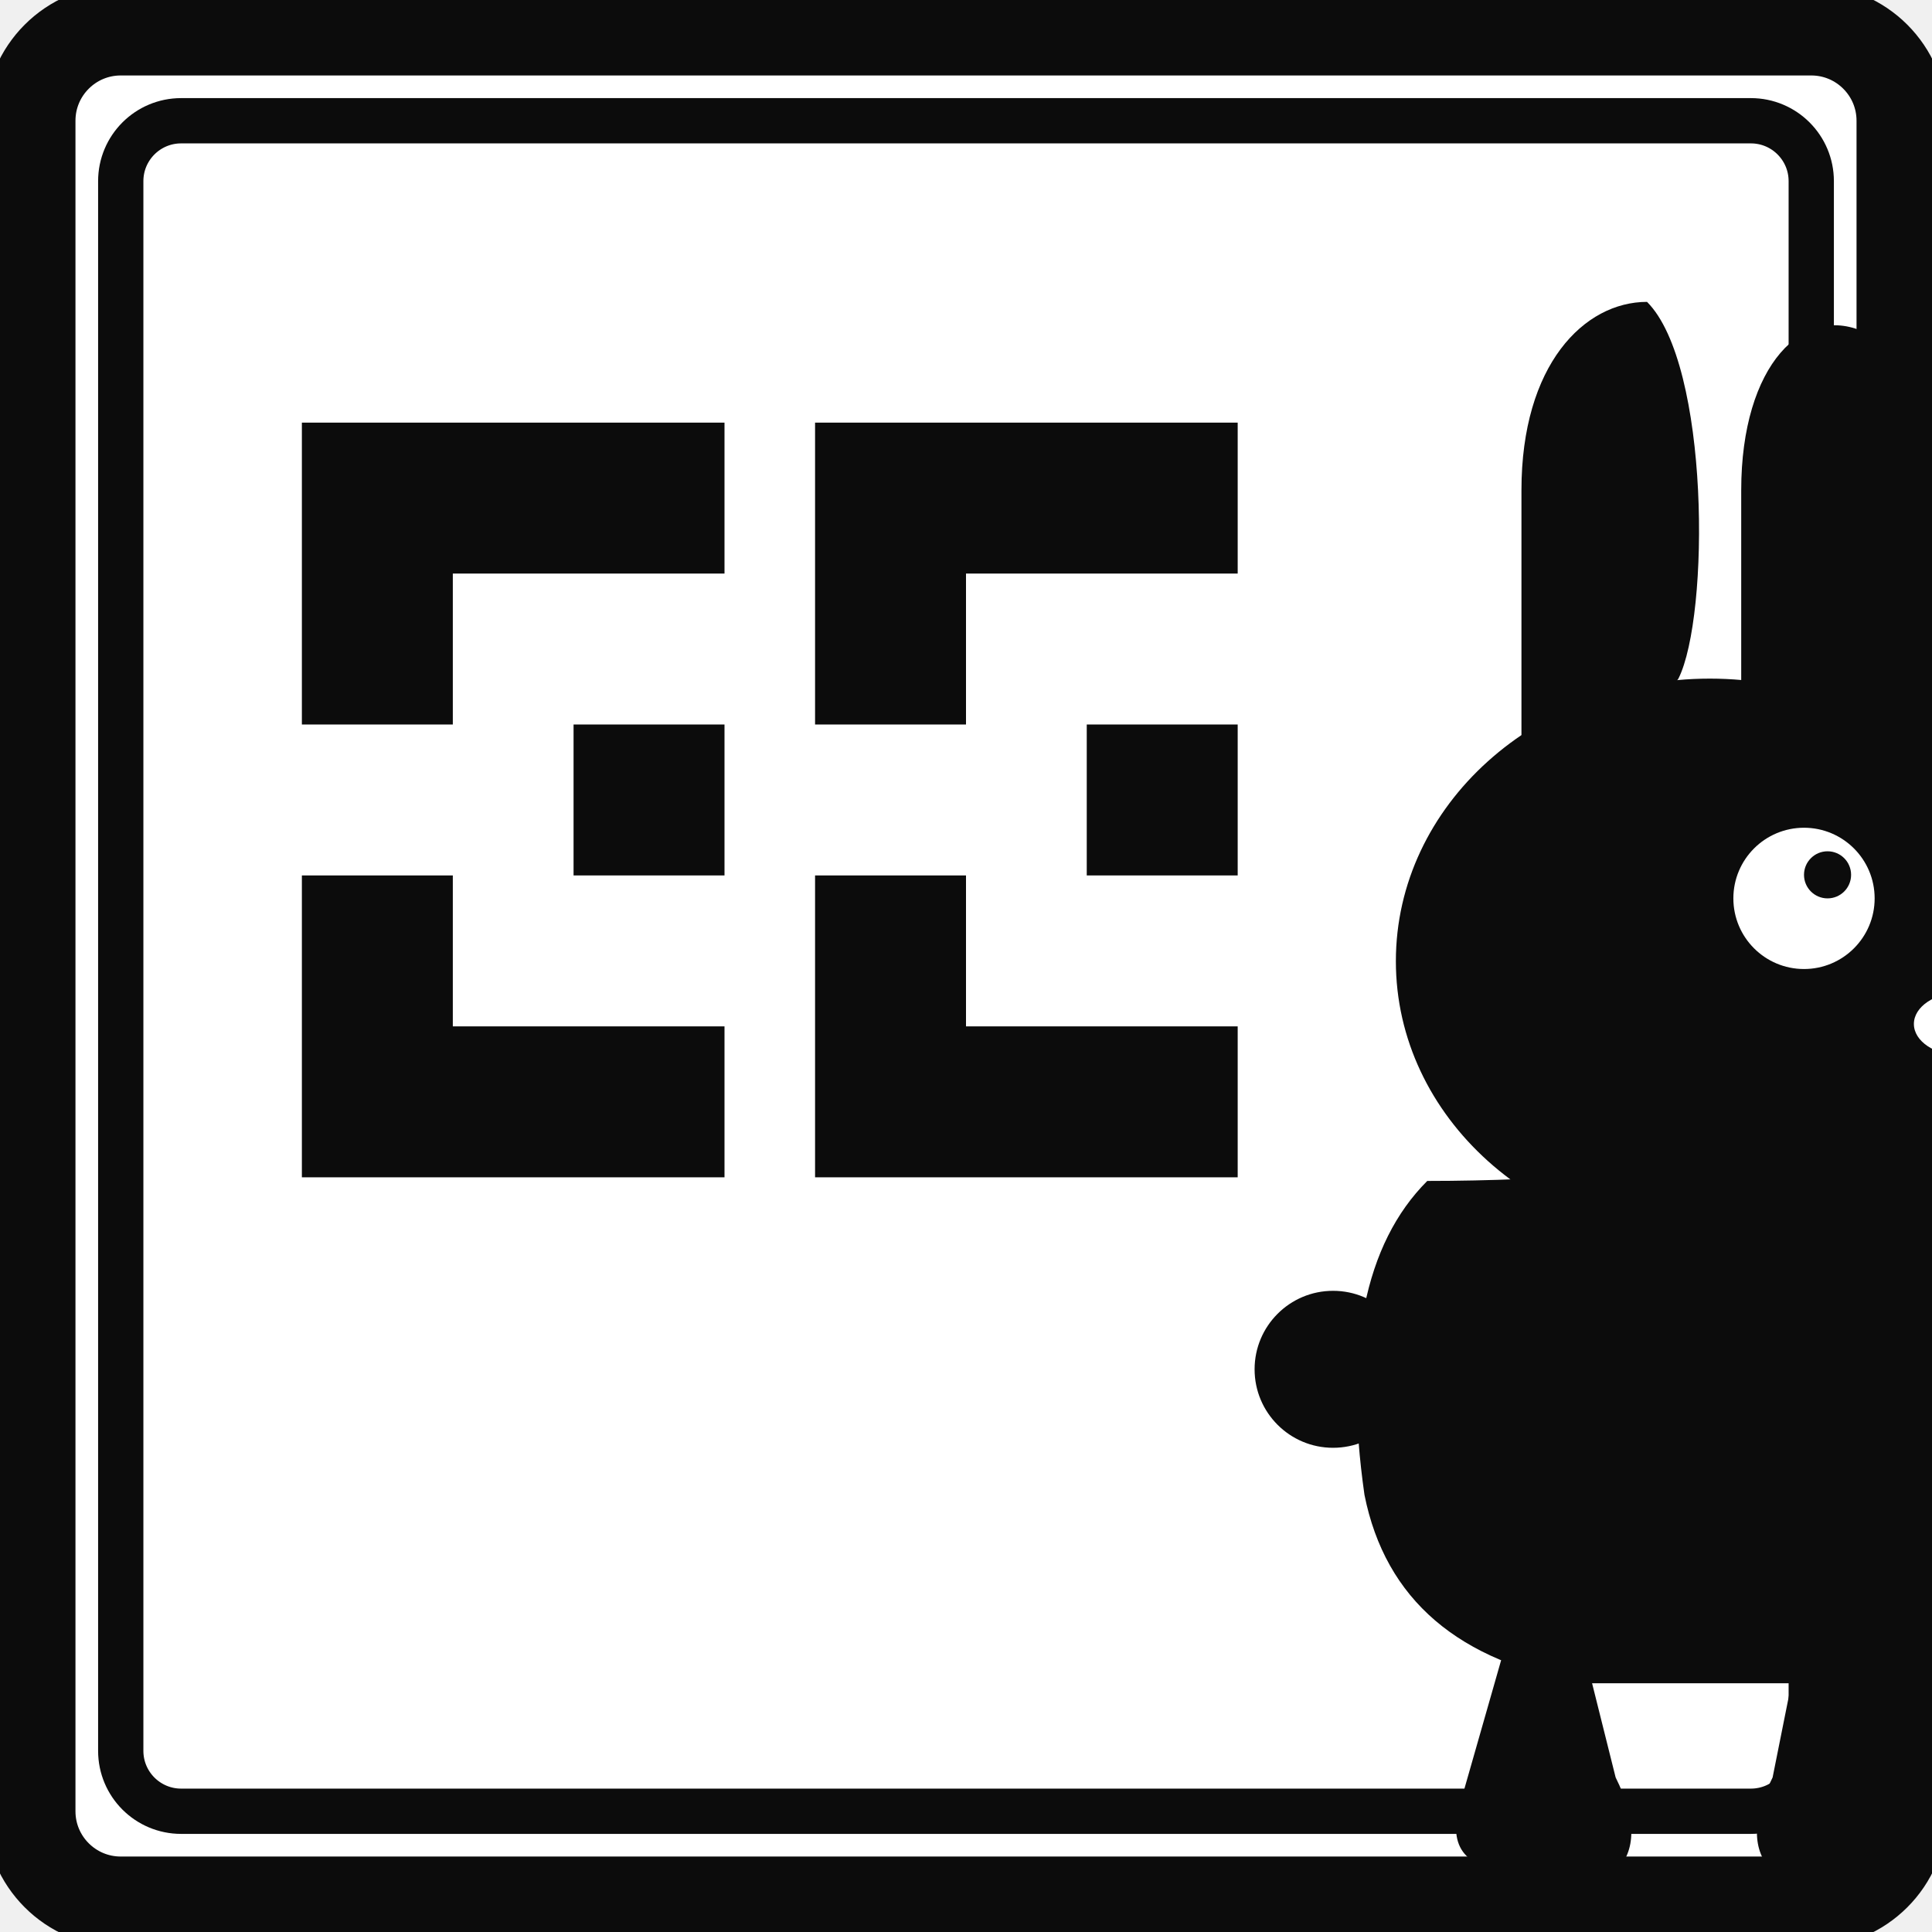
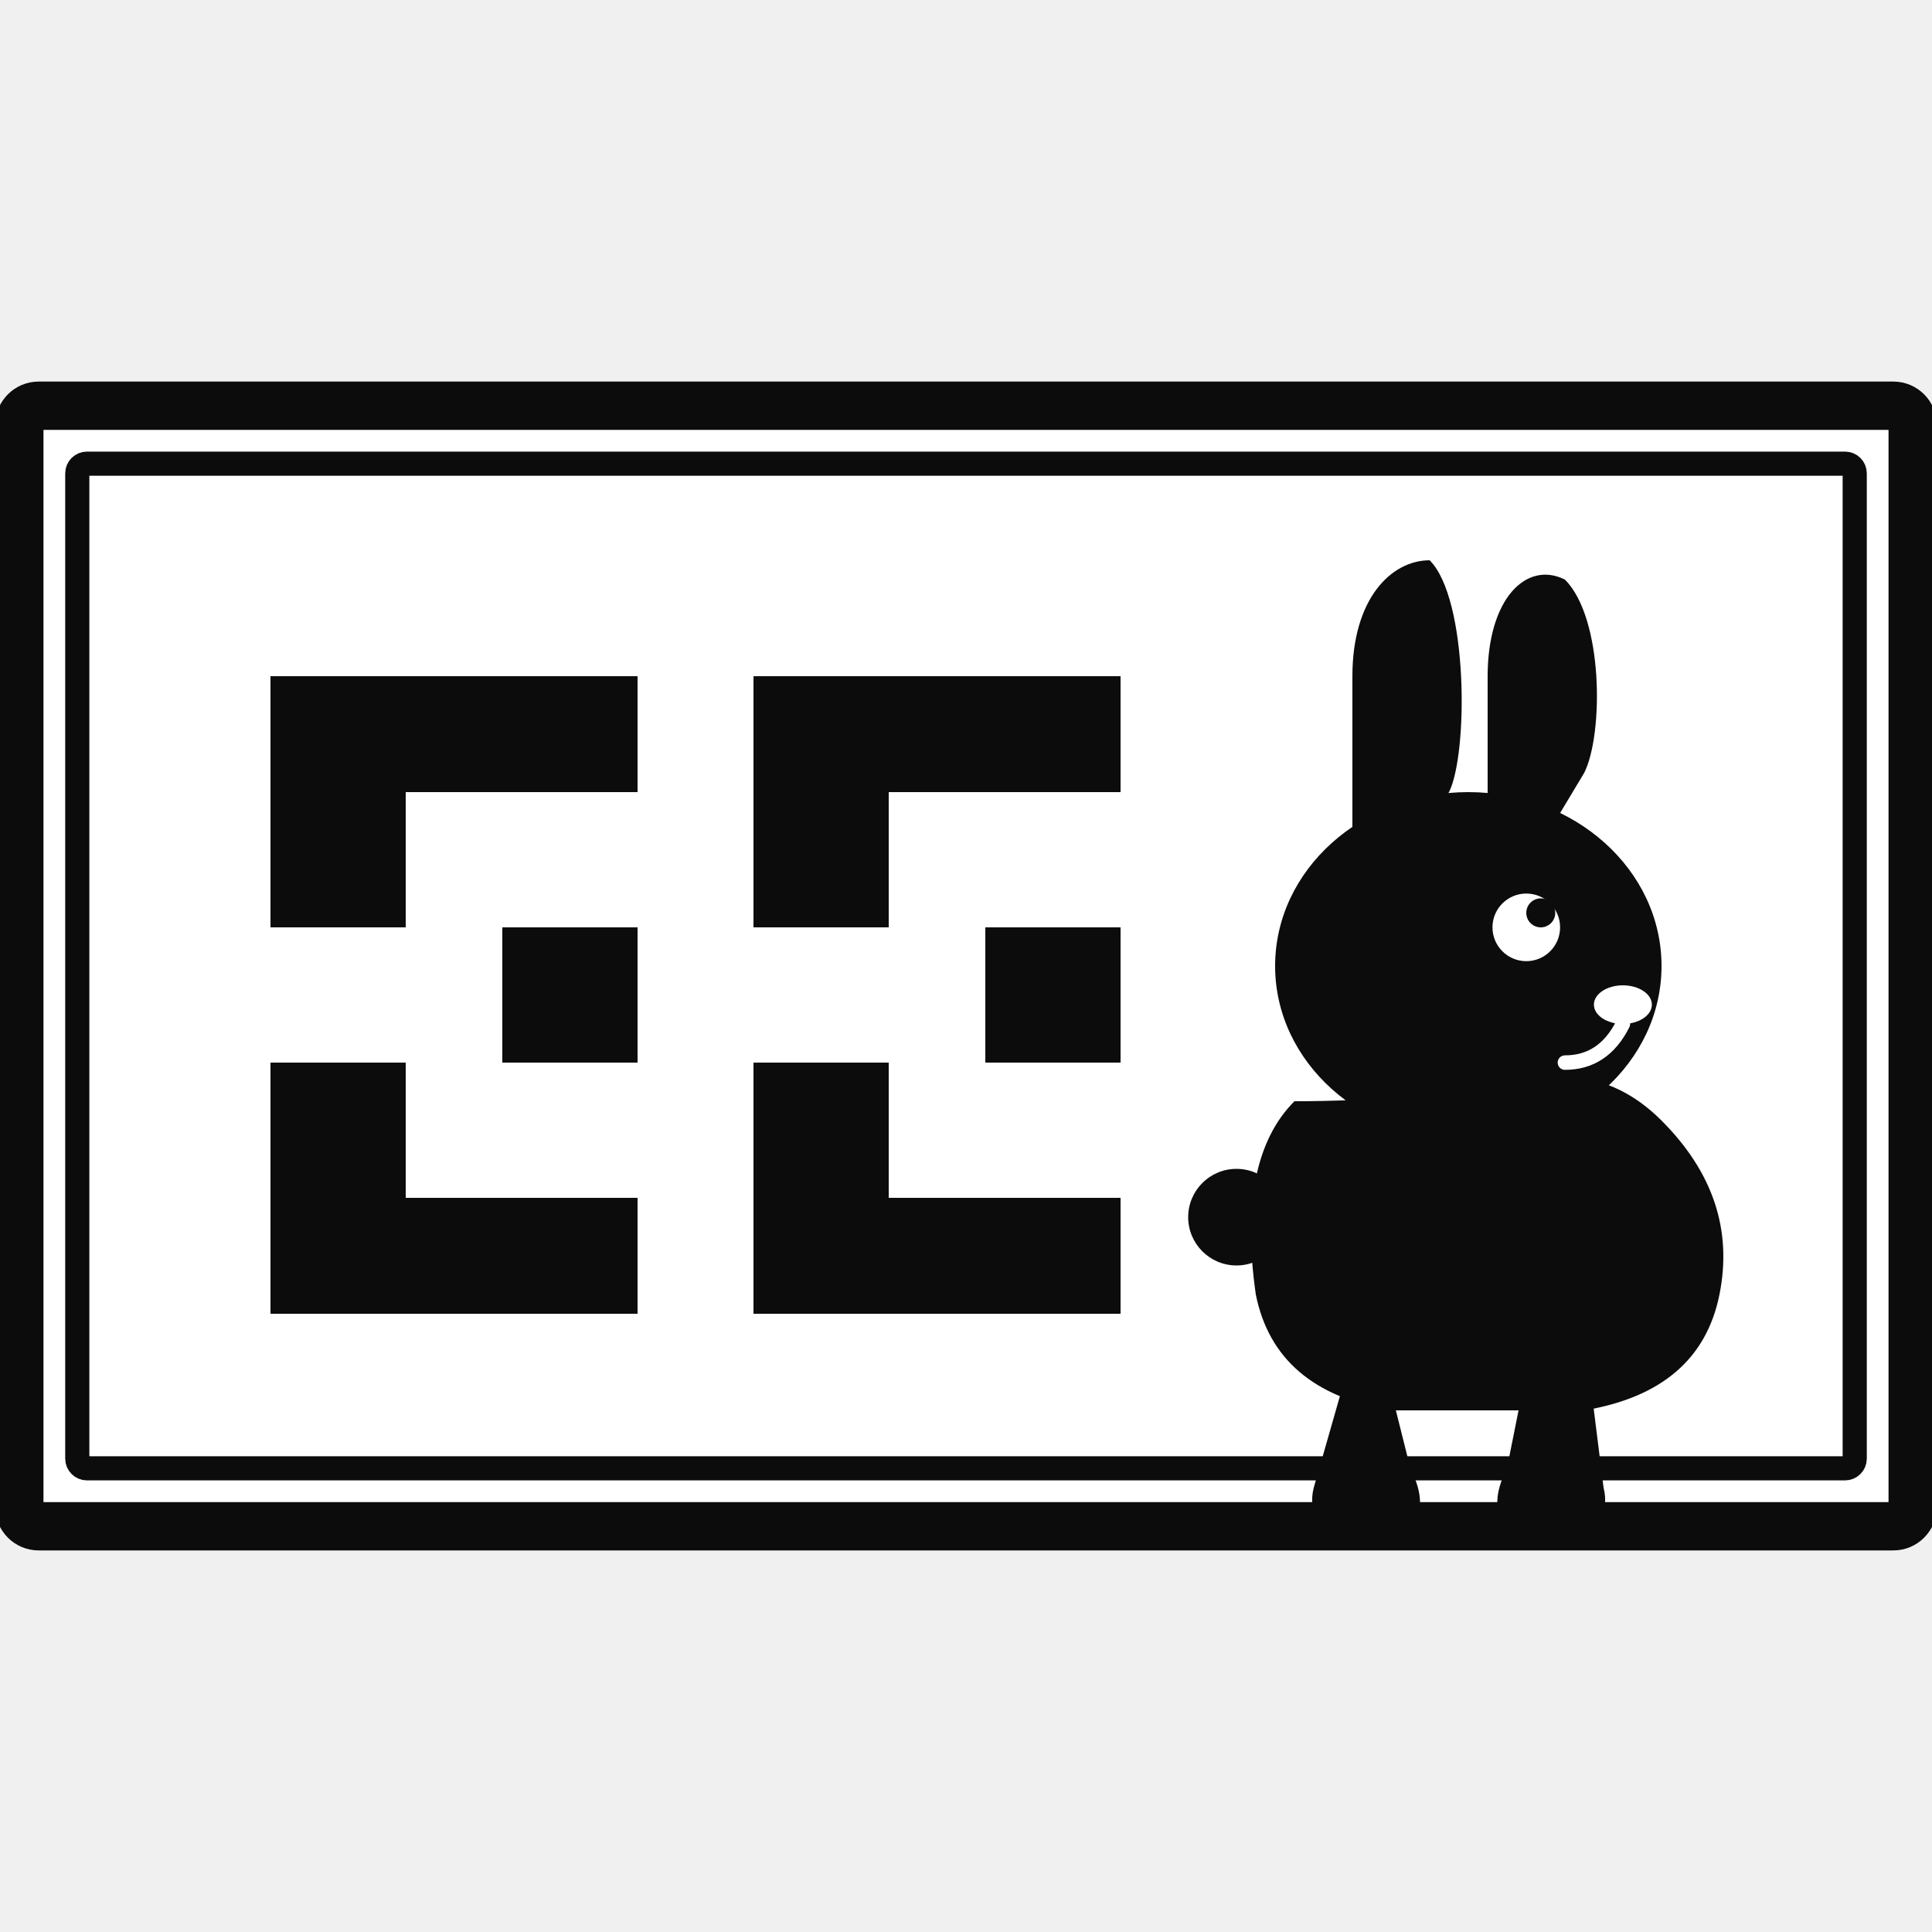
- <svg xmlns="http://www.w3.org/2000/svg" viewBox="0 0 64 64" fill="none">
-   <rect width="64" height="64" rx="4" fill="#ffffff" />
-   <rect x="1" y="1" width="62" height="62" rx="3" stroke="#0c0c0c" stroke-width="3" fill="none" />
-   <rect x="4" y="4" width="56" height="56" rx="2" stroke="#0c0c0c" stroke-width="1.5" fill="none" />
-   <path d="     M10 14 h14 v5 h-9 v5 h9 v5 h-9 v5 h9 v5 h-14 v-10 h9 v-5 h-9 z   " fill="#0c0c0c" />
-   <path d="     M27 14 h14 v5 h-9 v5 h9 v5 h-9 v5 h9 v5 h-14 v-10 h9 v-5 h-9 z   " fill="#0c0c0c" />
-   <g transform="translate(40, 10) scale(0.52)" fill="#0c0c0c">
-     <path d="M28 0 C24 0, 20 4, 20 12 L20 30 C20 32, 22 34, 24 32 L30 24 C32 20, 32 4, 28 0 Z" />
-     <path d="M42 2 C38 0, 34 4, 34 12 L34 30 C34 32, 36 34, 38 32 L44 22 C46 18, 46 6, 42 2 Z" />
-     <ellipse cx="32" cy="42" rx="20" ry="18" />
-     <circle cx="38" cy="38" r="4.5" fill="#ffffff" />
-     <circle cx="39.5" cy="36.5" r="1.5" fill="#0c0c0c" />
-     <ellipse cx="48" cy="46" rx="3" ry="2" fill="#ffffff" />
-     <path d="M14 56 Q8 62, 10 76 Q12 86, 24 88 L44 88 Q56 86, 58 76 Q60 66, 52 58 Q46 52, 38 54 Q26 56, 14 56 Z" />
-     <path d="M20 82 L16 96 Q15 100, 20 100 L26 100 Q28 98, 26 94 L24 86" />
-     <path d="M44 80 L46 96 Q47 100, 42 100 L36 100 Q34 98, 36 94 L38 84" />
-     <circle cx="8" cy="68" r="5" />
+ <svg xmlns="http://www.w3.org/2000/svg" viewBox="0 0 200 200" fill="none">
+   <g transform="translate(0, 40)">
+     <rect x="2" y="2" width="196" height="116" rx="2" stroke="#0c0c0c" stroke-width="5" fill="#ffffff" />
+     <rect x="8" y="8" width="184" height="104" rx="1" stroke="#0c0c0c" stroke-width="2.5" fill="none" />
+     <path d="       M28 30 h38 v12 h-24 v14 h24 v14 h-24 v14 h24 v12 h-38 v-26 h24 v-14 h-24 z     " fill="#0c0c0c" />
+     <path d="       M78 30 h38 v12 h-24 v14 h24 v14 h-24 v14 h24 v12 h-38 v-26 h24 v-14 h-24 z     " fill="#0c0c0c" />
+     <g transform="translate(120, 18)" fill="#0c0c0c">
+       <path d="M28 0 C24 0, 20 4, 20 12 L20 30 C20 32, 22 34, 24 32 L30 24 C32 20, 32 4, 28 0 Z" />
+       <path d="M42 2 C38 0, 34 4, 34 12 L34 30 C34 32, 36 34, 38 32 L44 22 C46 18, 46 6, 42 2 Z" />
+       <ellipse cx="32" cy="42" rx="20" ry="18" />
+       <circle cx="38" cy="38" r="4.5" fill="#ffffff" stroke="#0c0c0c" stroke-width="2" />
+       <circle cx="39.5" cy="36.5" r="1.5" fill="#0c0c0c" />
+       <ellipse cx="48" cy="46" rx="3" ry="2" fill="#ffffff" />
+       <path d="M48 48 Q46 52, 42 52" stroke="#ffffff" stroke-width="1.5" fill="none" stroke-linecap="round" />
+       <path d="M14 56 Q8 62, 10 76 Q12 86, 24 88 L44 88 Q56 86, 58 76 Q60 66, 52 58 Q46 52, 38 54 Q26 56, 14 56 Z" />
+       <path d="M20 82 L16 96 Q15 100, 20 100 L26 100 Q28 98, 26 94 L24 86" />
+       <path d="M44 80 L46 96 Q47 100, 42 100 L36 100 Q34 98, 36 94 L38 84" />
+       <circle cx="8" cy="68" r="5" />
+     </g>
  </g>
</svg>
